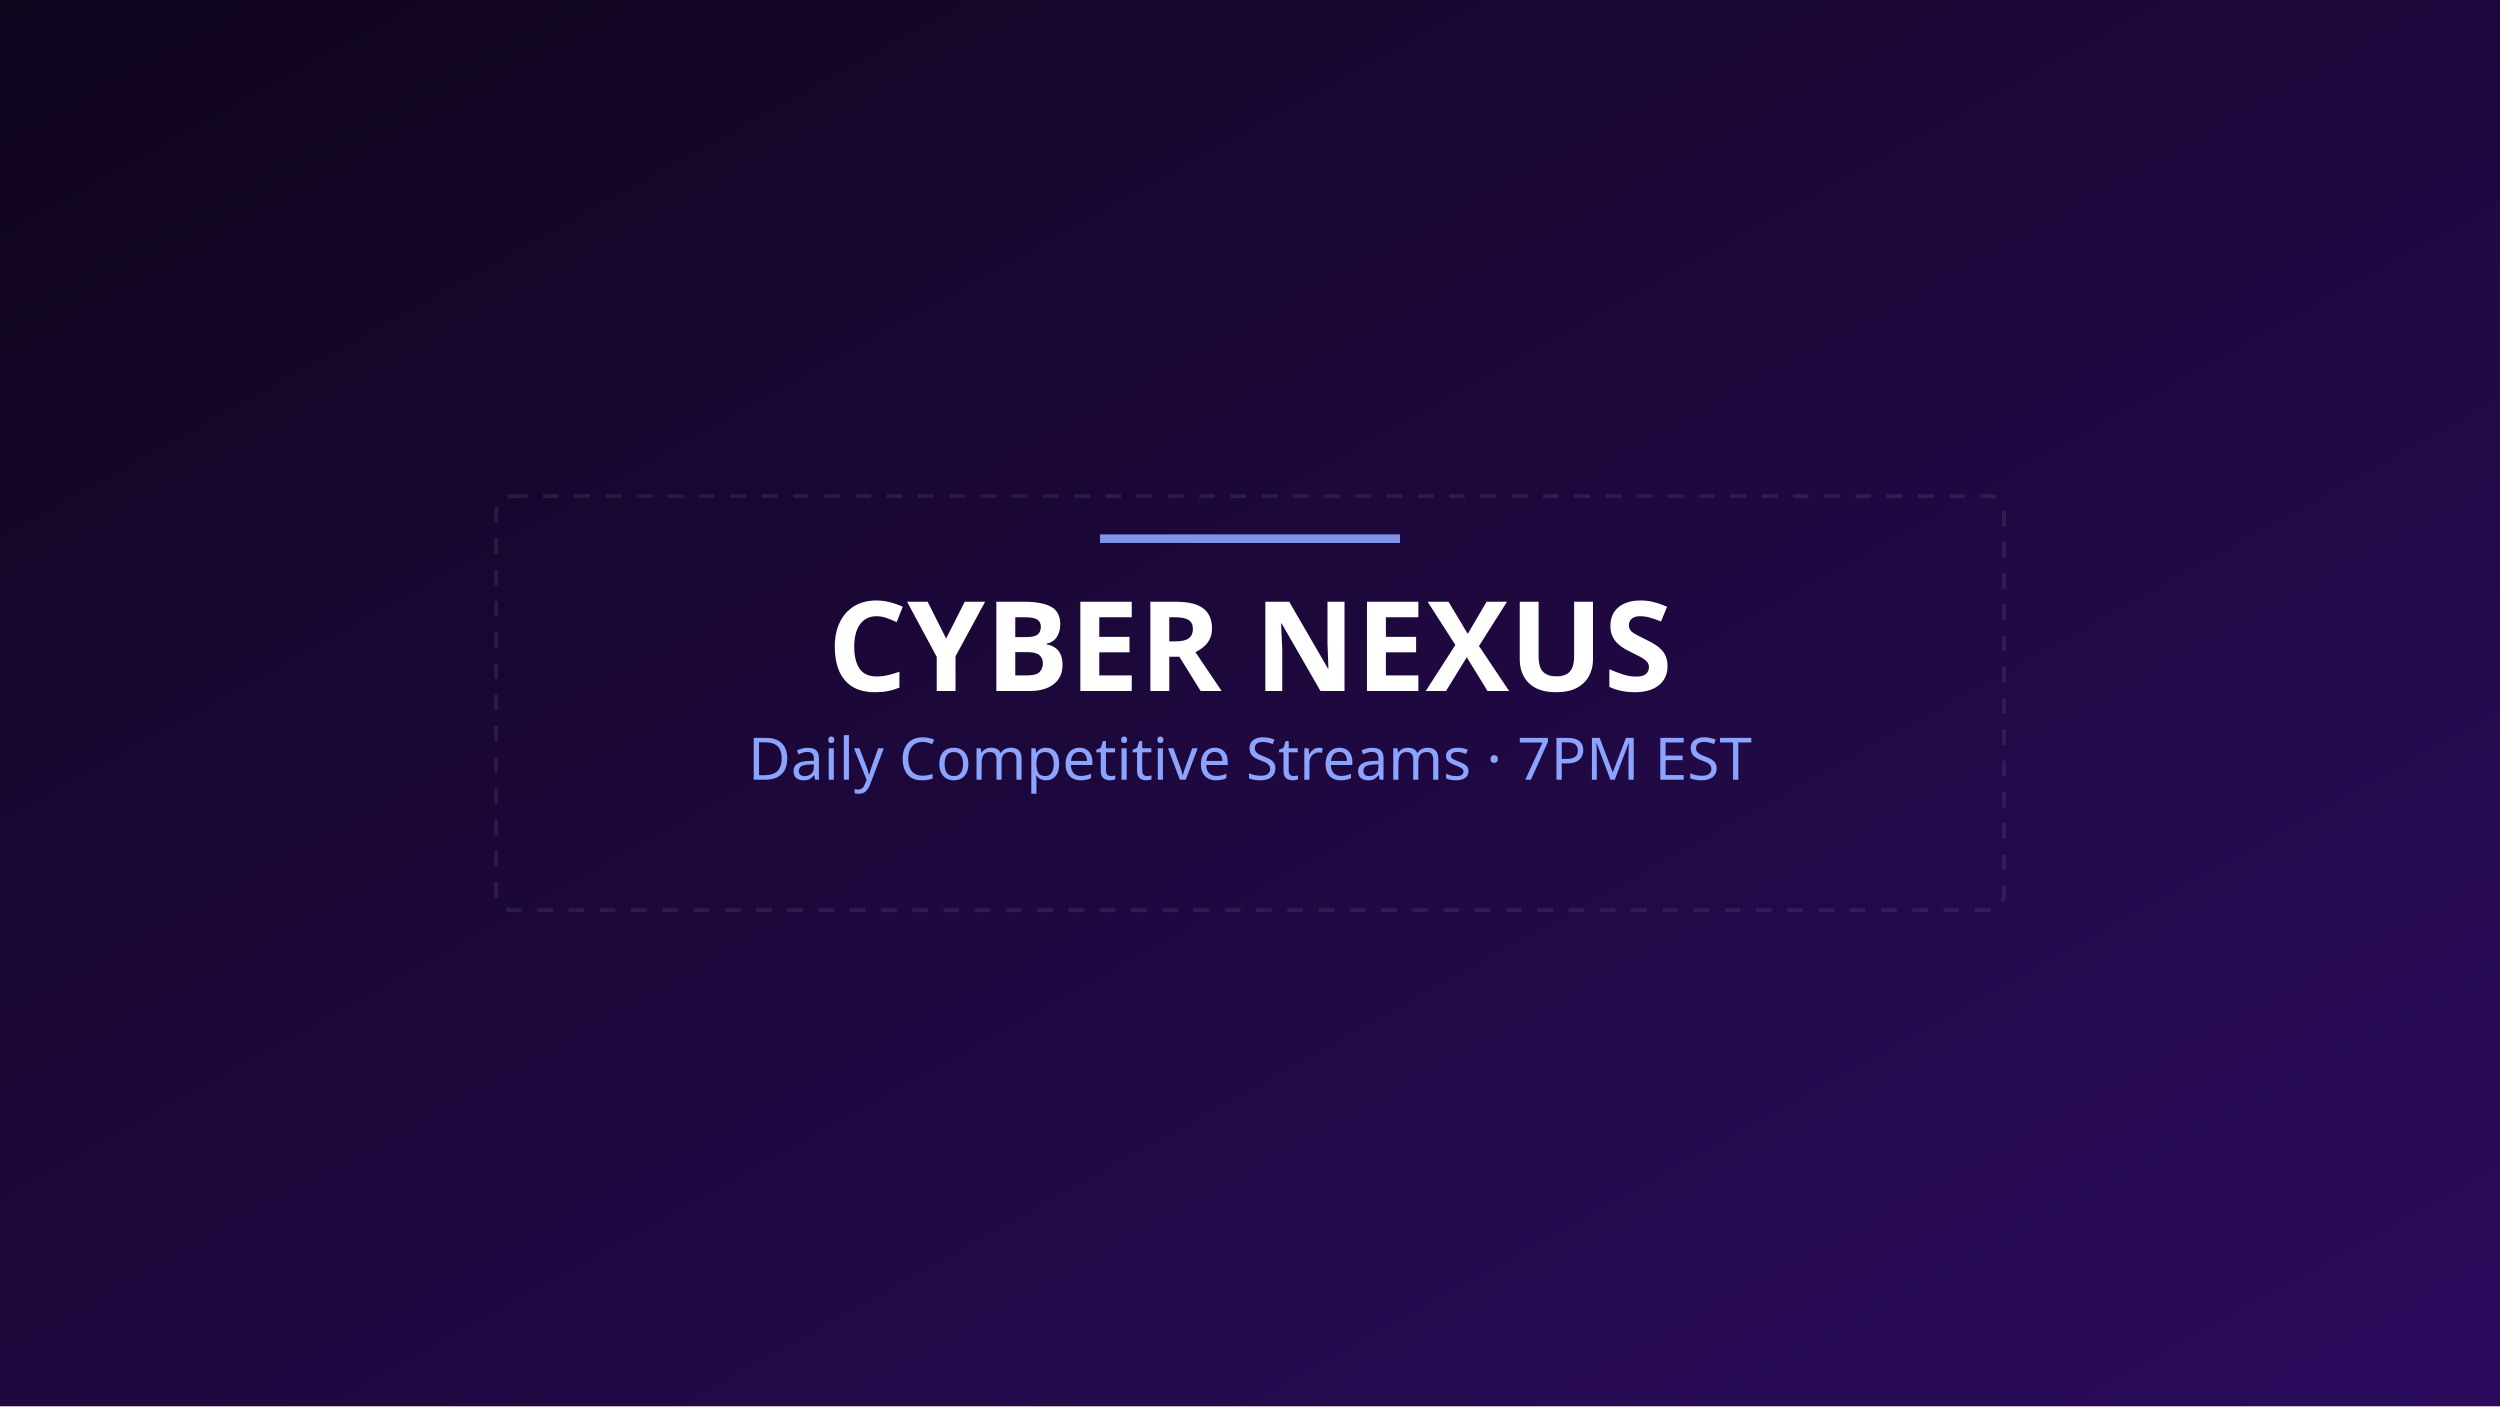
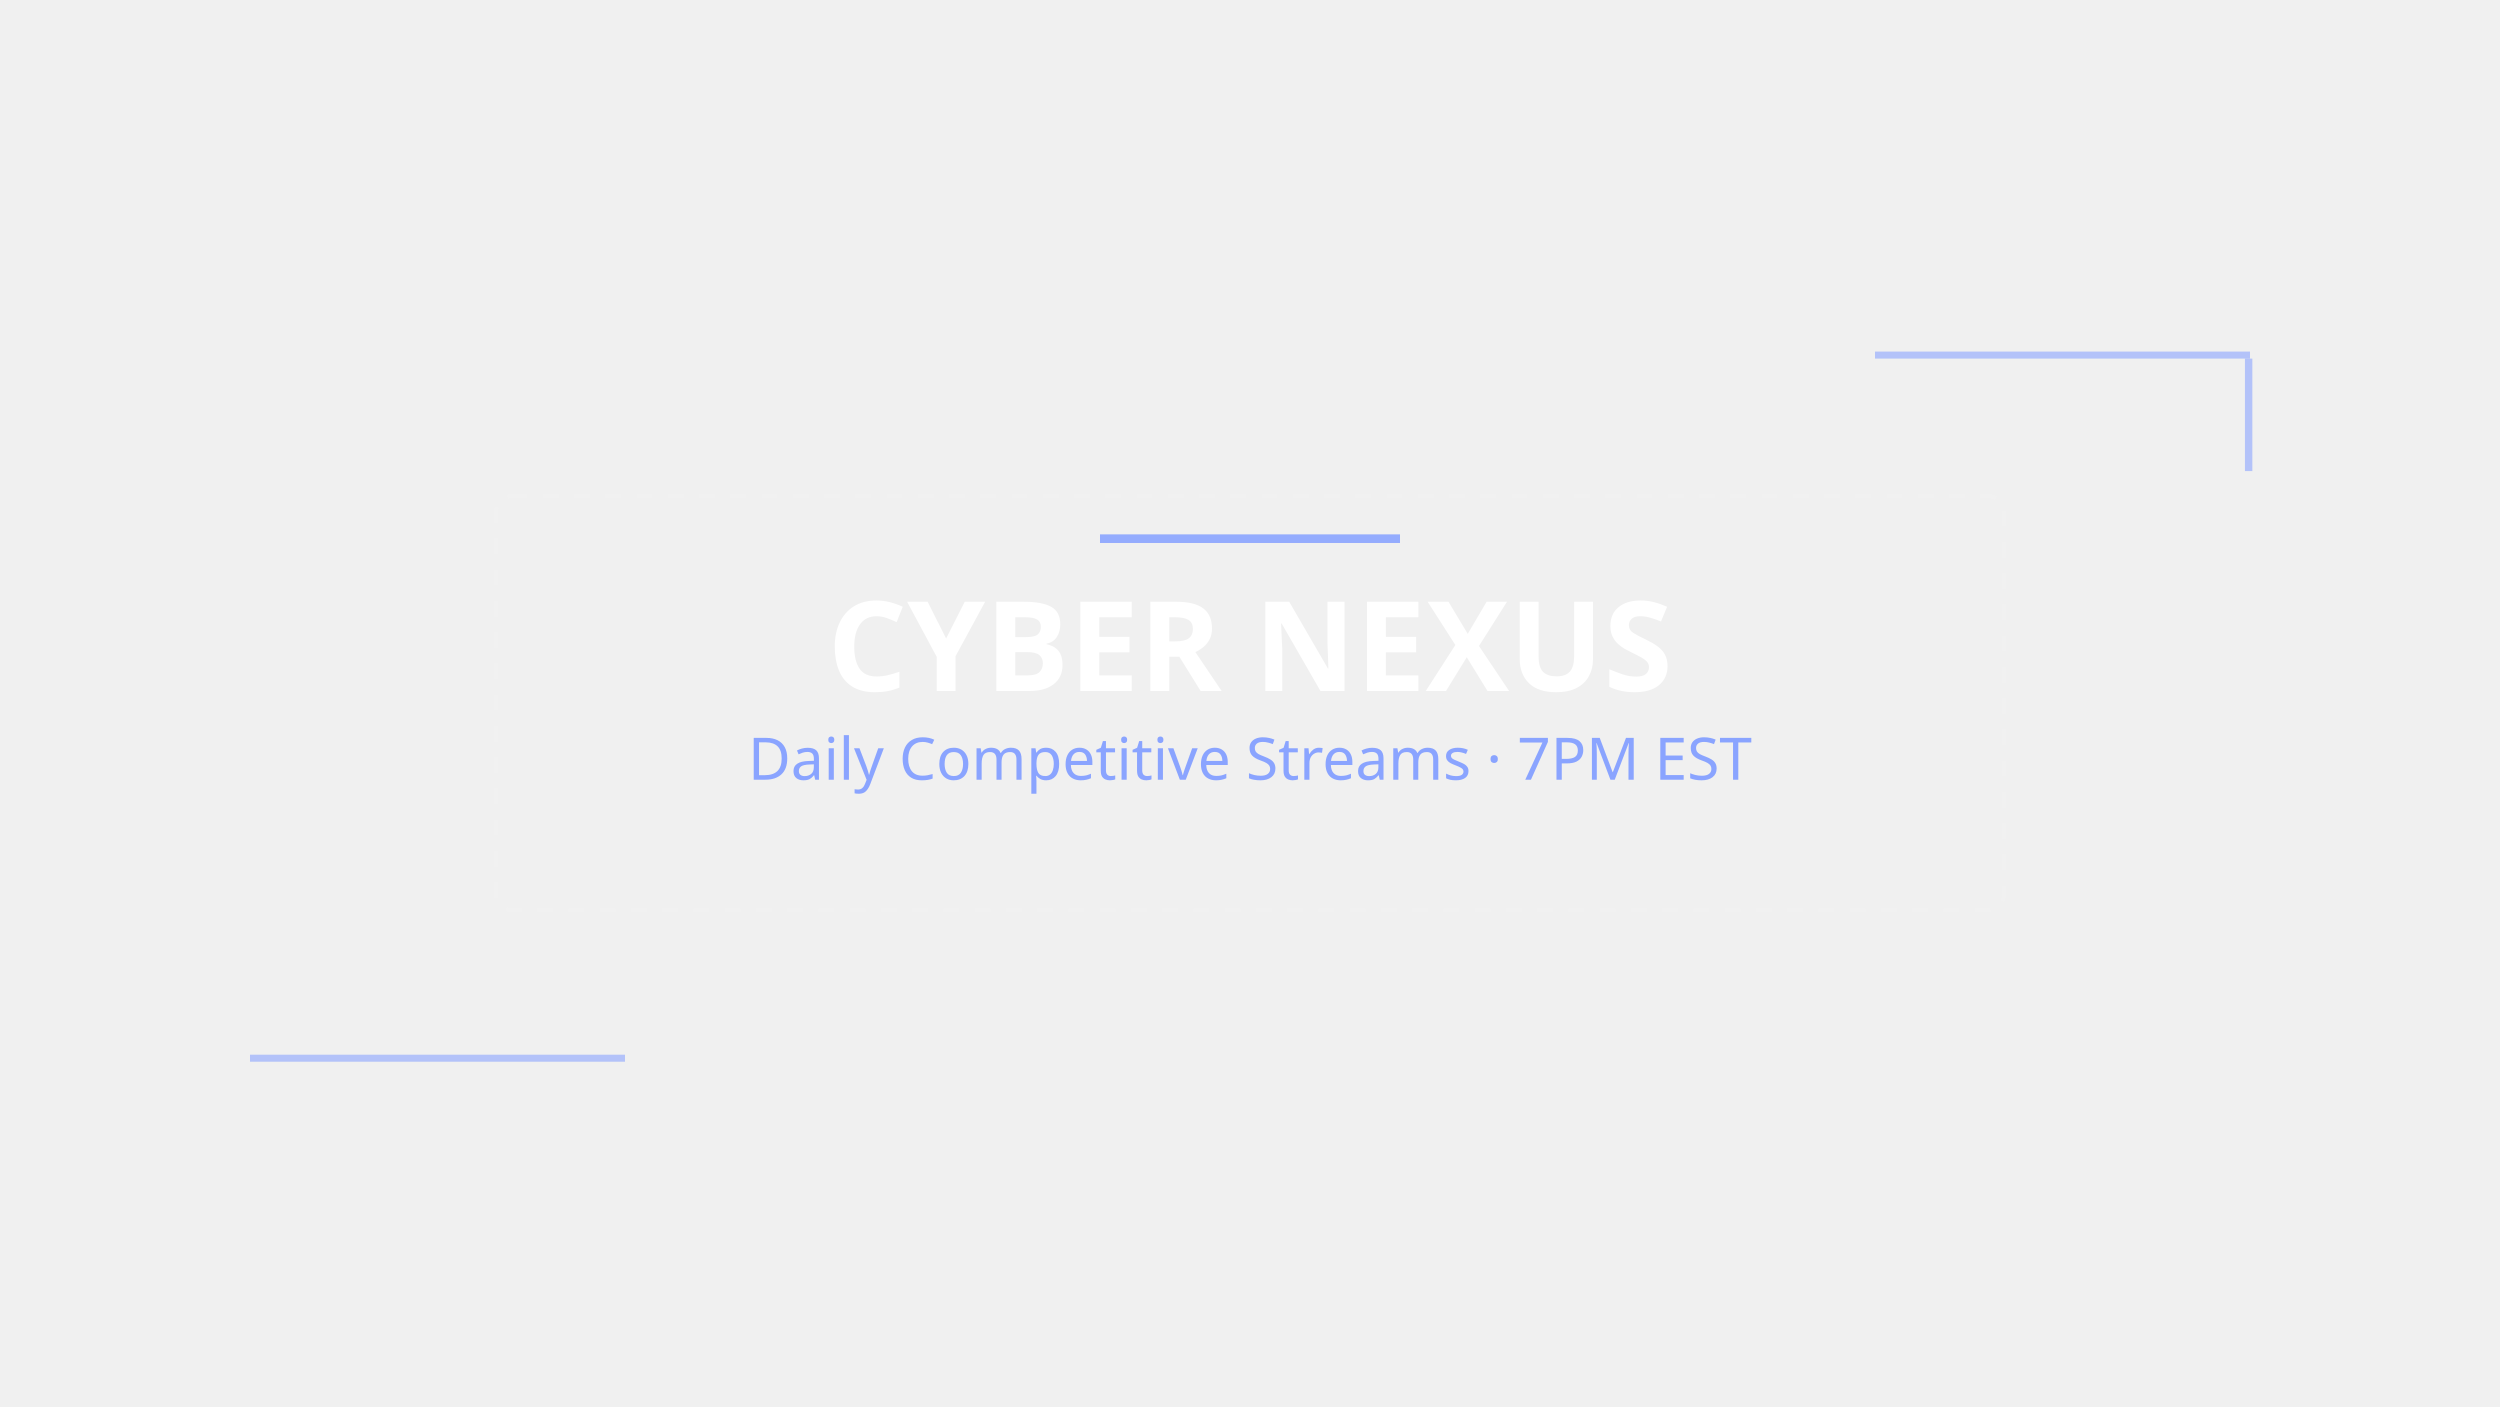
<svg xmlns="http://www.w3.org/2000/svg" viewBox="0 0 640 360" width="640" height="360">
-   <defs>
-     <linearGradient id="bg-gaming-neon" x1="0%" y1="0%" x2="100%" y2="100%">
-       <stop offset="0%" stop-color="#0f051d" />
-       <stop offset="100%" stop-color="#2c0b5e" />
-     </linearGradient>
-   </defs>
-   <rect width="100%" height="100%" fill="url(#bg-gaming-neon)" />
  <rect x="127" y="127" width="386" height="106" fill="none" stroke="rgba(255,255,255,0.08)" stroke-dasharray="4 4" rx="4" />
  <rect x="281.6" y="136.8" width="76.8" height="2.2" fill="#8AA4FF" opacity="0.9" />
+   <rect x="480.0" y="90.0" width="96.0" height="1.8" fill="#8AA4FF" opacity="0.6" />
+   <rect x="64.0" y="270.0" width="96.0" height="1.8" fill="#8AA4FF" opacity="0.6" />
+   <rect x="574.7" y="91.8" width="1.9" height="28.8" fill="#8AA4FF" opacity="0.6" />
  <text x="50%" y="46.0%" text-anchor="middle" dominant-baseline="middle" fill="#FFFFFF" font-family="Switzer, sans-serif" font-size="32" font-weight="700">CYBER NEXUS</text>
  <text x="50%" y="54.0%" text-anchor="middle" dominant-baseline="middle" fill="#8AA4FF" font-family="Switzer, sans-serif" font-size="15" font-weight="500">Daily Competitive Streams · 7PM EST</text>
</svg>
